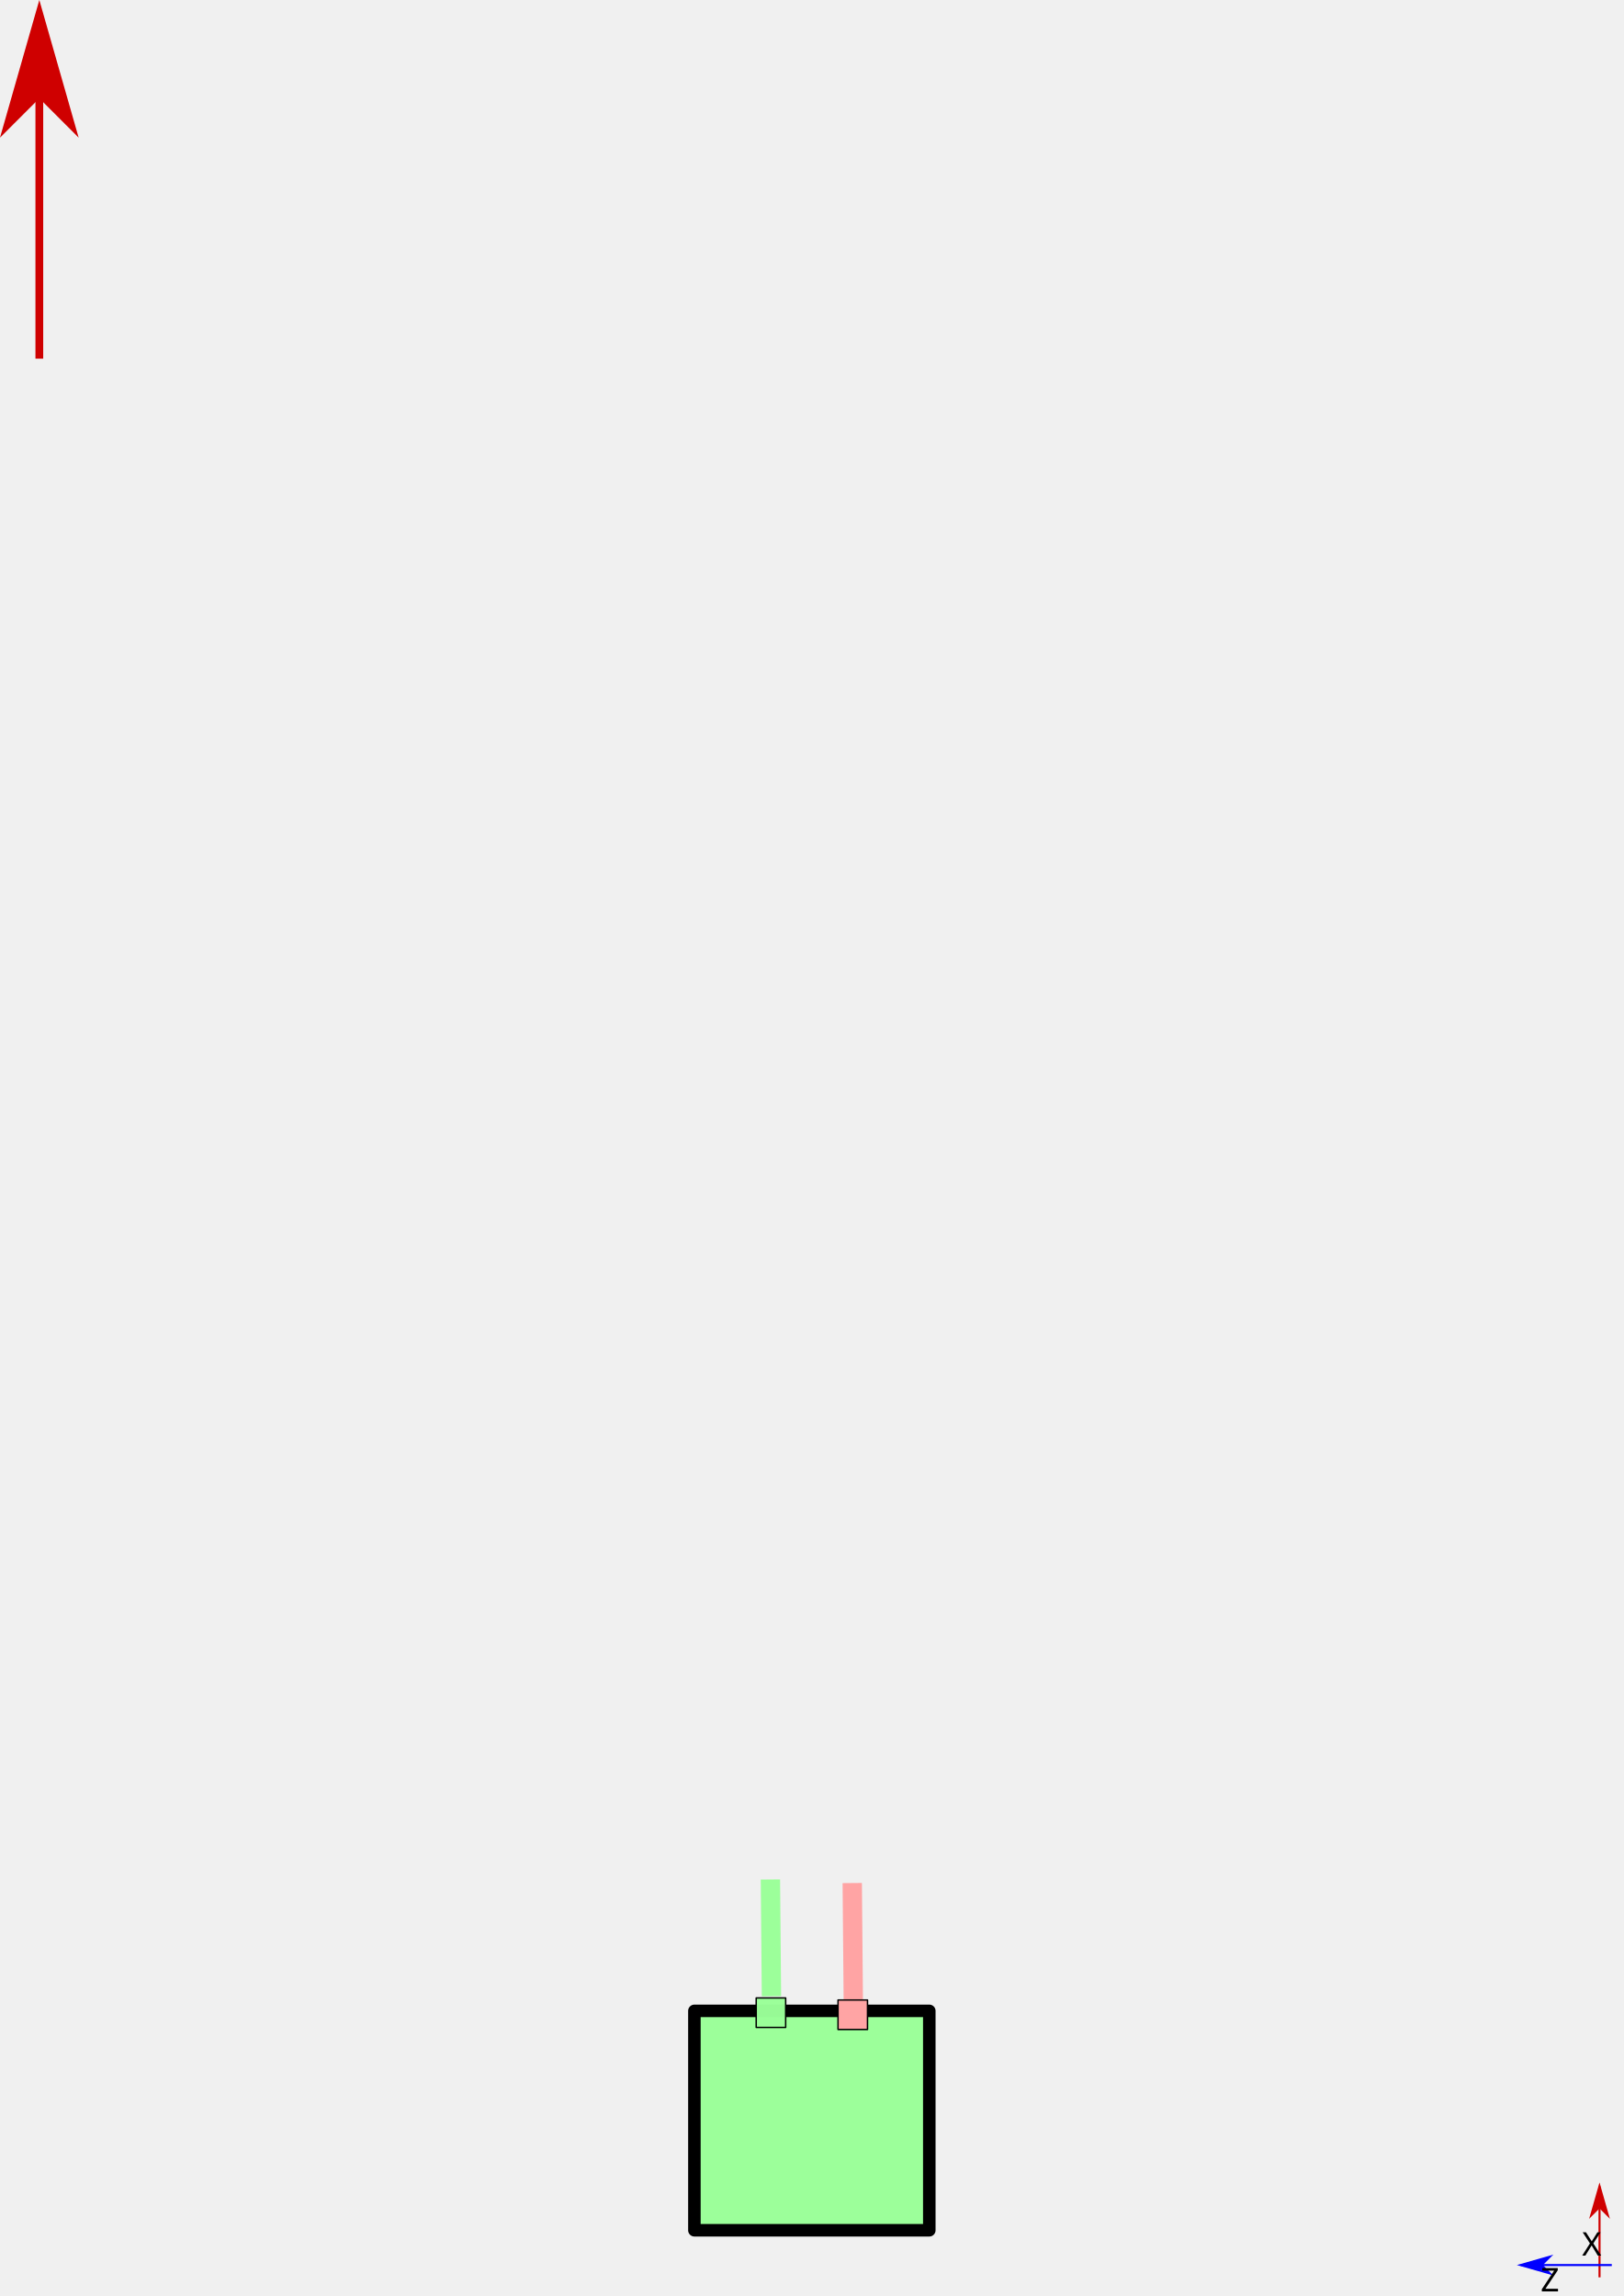
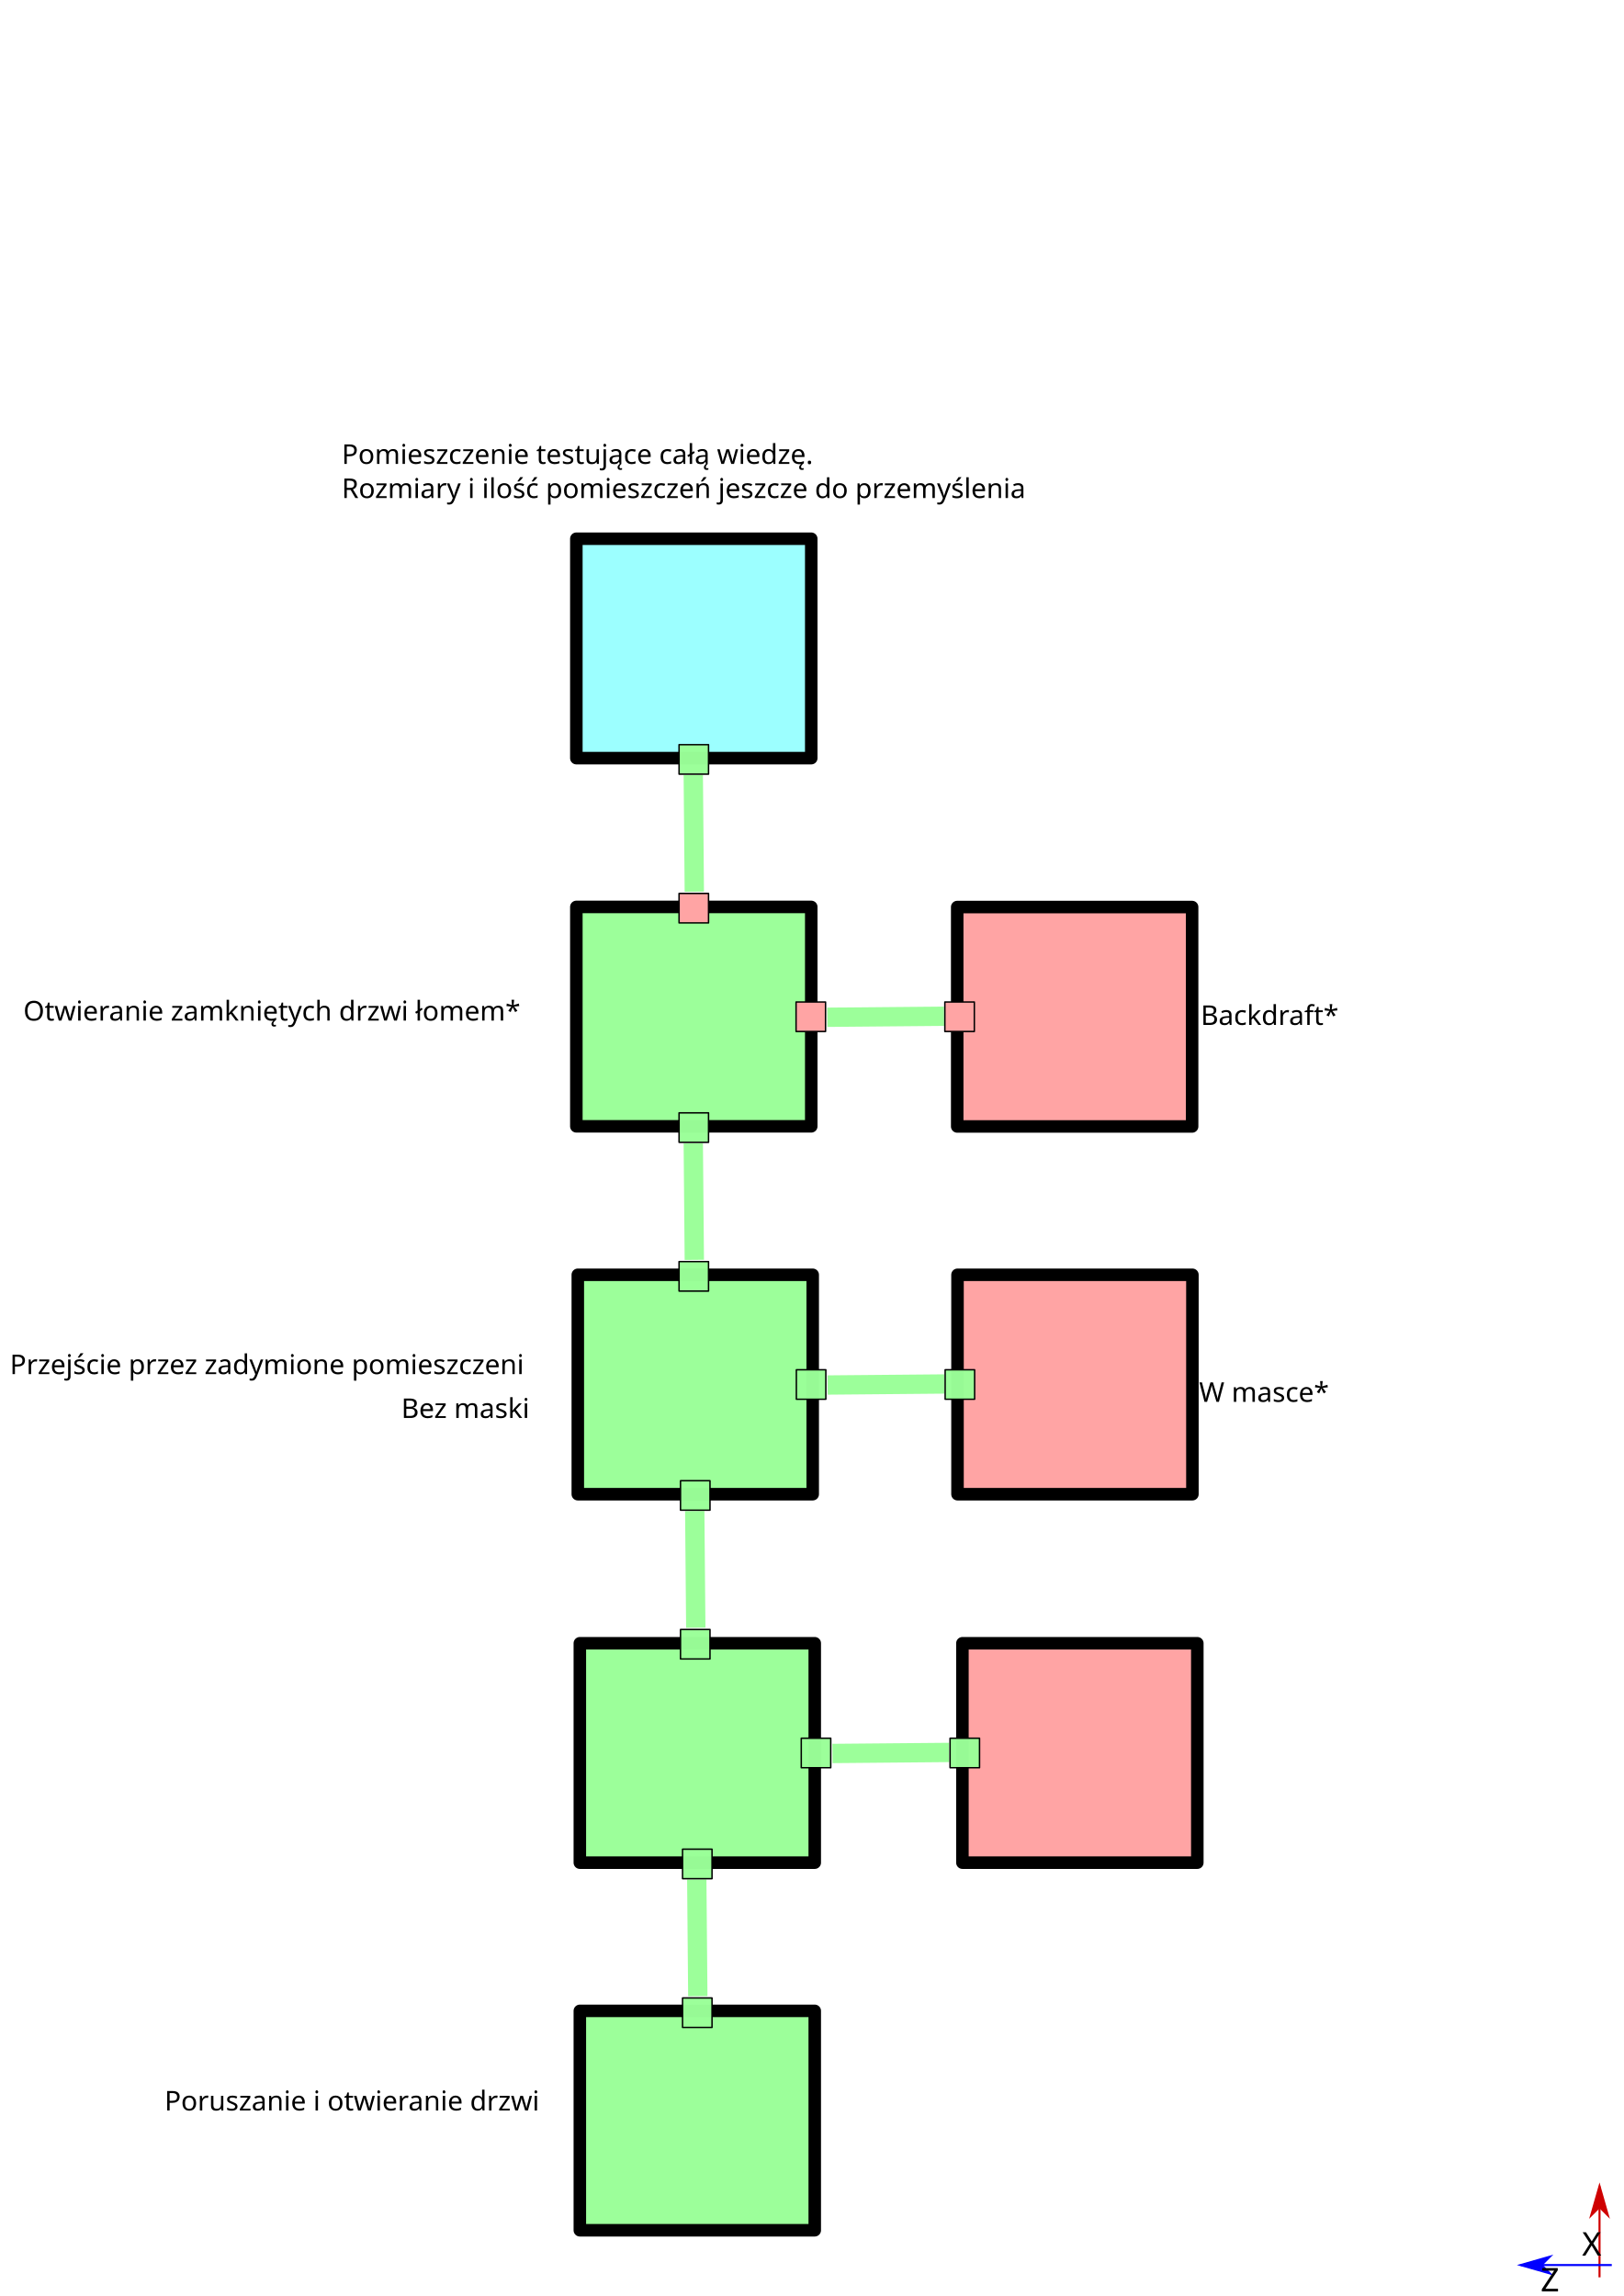
<svg xmlns="http://www.w3.org/2000/svg" width="210mm" height="297mm" viewBox="0 0 210 297" version="1.1" id="svg8">
  <defs id="defs2">
    <marker orient="auto" refY="0.0" refX="0.0" id="Arrow1Lend" style="overflow:visible;">
      <path id="path4563" d="M 0.0,0.0 L 5.0,-5.0 L -12.5,0.0 L 5.0,5.0 L 0.0,0.0 z " style="fill-rule:evenodd;stroke:#cf0000;stroke-width:1pt;stroke-opacity:1;fill:#cf0000;fill-opacity:1" transform="scale(0.8) rotate(180) translate(12.5,0)" />
    </marker>
    <marker orient="auto" refY="0" refX="0" id="Arrow1Lend-6" style="overflow:visible">
      <path id="path4563-9" d="M 0,0 5,-5 -12.5,0 5,5 Z" style="fill:#cf0000;fill-opacity:1;fill-rule:evenodd;stroke:#cf0000;stroke-width:1pt;stroke-opacity:1" transform="matrix(-0.8,0,0,-0.8,-10,0)" />
    </marker>
    <marker orient="auto" refY="0" refX="0" id="Arrow1Lend-4" style="overflow:visible">
      <path id="path4563-7" d="M 0,0 5,-5 -12.5,0 5,5 Z" style="fill:#0000ff;fill-opacity:1;fill-rule:evenodd;stroke:#0000ff;stroke-width:1pt;stroke-opacity:1" transform="matrix(-0.8,0,0,-0.8,-10,0)" />
    </marker>
  </defs>
-   <g id="layer1">
-     <rect style="opacity:1;fill:#9aff98;fill-opacity:0.98;stroke:#000000;stroke-width:1.619;stroke-linecap:round;stroke-linejoin:round;stroke-miterlimit:4;stroke-dasharray:none;stroke-dashoffset:0;stroke-opacity:1" id="rect4485" width="30.381" height="28.381" x="89.809" y="260.116" />
-     <path style="fill:none;stroke:#9aff98;stroke-width:2.5;stroke-linecap:butt;stroke-linejoin:miter;stroke-miterlimit:4;stroke-dasharray:none;stroke-opacity:0.98" d="m 99.775,258.221 -0.134,-15.101" id="path4524" />
-     <path style="fill:none;stroke:#ffa4a4;stroke-width:2.5;stroke-linecap:butt;stroke-linejoin:miter;stroke-miterlimit:4;stroke-dasharray:none;stroke-opacity:1" d="m 110.359,258.683 -0.134,-15.101" id="path4524-9" />
-     <rect style="opacity:1;fill:#ffa4a4;fill-opacity:1;stroke:#000000;stroke-width:0.187;stroke-linecap:round;stroke-linejoin:round;stroke-miterlimit:4;stroke-dasharray:none;stroke-dashoffset:0;stroke-opacity:1" id="rect4487-6" width="3.813" height="3.813" x="108.385" y="258.712" />
-     <rect style="opacity:1;fill:#9aff98;fill-opacity:0.98;stroke:#000000;stroke-width:0.187;stroke-linecap:round;stroke-linejoin:round;stroke-miterlimit:4;stroke-dasharray:none;stroke-dashoffset:0;stroke-opacity:1" id="rect4487" width="3.813" height="3.813" x="97.802" y="258.445" />
+   <g id="layer2">
+     <rect style="opacity:1;fill:#ffffff;fill-opacity:1;stroke:none;stroke-width:2.5;stroke-linecap:round;stroke-linejoin:round;stroke-miterlimit:4;stroke-dasharray:none;stroke-dashoffset:0;stroke-opacity:0.98" id="rect4896" width="225.575" height="307.895" x="-10.691" y="-4.48" />
+   </g>
+   <g id="layer1" style="display:inline">
+     <rect style="opacity:1;fill:#9aff98;fill-opacity:0.98;stroke:#000000;stroke-width:1.619;stroke-linecap:round;stroke-linejoin:round;stroke-miterlimit:4;stroke-dasharray:none;stroke-dashoffset:0;stroke-opacity:1" id="rect4485-3" width="30.381" height="28.381" x="74.993" y="212.564" />
+     <rect style="opacity:1;fill:#9aff98;fill-opacity:0.98;stroke:#000000;stroke-width:1.619;stroke-linecap:round;stroke-linejoin:round;stroke-miterlimit:4;stroke-dasharray:none;stroke-dashoffset:0;stroke-opacity:1" id="rect4485" width="30.381" height="28.381" x="74.993" y="260.116" />
    <path style="fill:none;stroke:#cf0000;stroke-width:0.265;stroke-linecap:butt;stroke-linejoin:miter;stroke-miterlimit:4;stroke-dasharray:none;stroke-opacity:1;marker-end:url(#Arrow1Lend)" d="M 206.872,294.584 V 282.824" id="path4556" />
    <text xml:space="preserve" style="font-style:normal;font-variant:normal;font-weight:normal;font-stretch:normal;font-size:4.233px;line-height:0.25;font-family:sans-serif;-inkscape-font-specification:sans-serif;text-align:center;letter-spacing:0px;word-spacing:0px;text-anchor:middle;fill:#000000;fill-opacity:1;stroke:none;stroke-width:0.265" x="208.609" y="291.777" id="text5294">
      <tspan id="tspan5292" x="208.609" y="291.777" style="font-style:normal;font-variant:normal;font-weight:normal;font-stretch:normal;font-size:4.233px;font-family:sans-serif;-inkscape-font-specification:sans-serif;stroke-width:0.265">X</tspan>
    </text>
-     <path style="fill:none;stroke:#cf0000;stroke-width:1.002;stroke-linecap:butt;stroke-linejoin:miter;stroke-miterlimit:4;stroke-dasharray:none;stroke-opacity:1;marker-end:url(#Arrow1Lend-6)" d="M 5.086,46.391 V 1.944" id="path4556-2" />
    <path style="fill:none;stroke:#0000ff;stroke-width:0.265;stroke-linecap:butt;stroke-linejoin:miter;stroke-miterlimit:4;stroke-dasharray:none;stroke-opacity:1;marker-end:url(#Arrow1Lend-4)" d="M 208.459,292.996 H 196.7" id="path4556-7" />
    <text xml:space="preserve" style="font-style:normal;font-variant:normal;font-weight:normal;font-stretch:normal;font-size:4.233px;line-height:0.25;font-family:sans-serif;-inkscape-font-specification:sans-serif;text-align:center;letter-spacing:0px;word-spacing:0px;text-anchor:middle;fill:#000000;fill-opacity:1;stroke:none;stroke-width:0.265" x="204.317" y="296.406" id="text5294-4">
      <tspan id="tspan5292-4" x="204.317" y="296.406" style="font-style:normal;font-variant:normal;font-weight:normal;font-stretch:normal;font-size:4.233px;font-family:sans-serif;-inkscape-font-specification:sans-serif;stroke-width:0.265">Z</tspan>
      <tspan x="204.317" y="297.464" style="font-style:normal;font-variant:normal;font-weight:normal;font-stretch:normal;font-size:4.233px;font-family:sans-serif;-inkscape-font-specification:sans-serif;stroke-width:0.265" id="tspan5654" />
    </text>
+     <g id="g4581" transform="translate(-14.81667)">
+       <path id="path4524" d="m 105.067,258.221 -0.134,-15.101" style="fill:none;stroke:#9aff98;stroke-width:2.5;stroke-linecap:butt;stroke-linejoin:miter;stroke-miterlimit:4;stroke-dasharray:none;stroke-opacity:0.98" />
+       <rect y="258.445" x="103.093" height="3.813" width="3.813" id="rect4487" style="opacity:1;fill:#9aff98;fill-opacity:0.98;stroke:#000000;stroke-width:0.187;stroke-linecap:round;stroke-linejoin:round;stroke-miterlimit:4;stroke-dasharray:none;stroke-dashoffset:0;stroke-opacity:1" />
+       <rect y="239.202" x="103.093" height="3.813" width="3.813" id="rect4487-5" style="opacity:1;fill:#9aff98;fill-opacity:0.98;stroke:#000000;stroke-width:0.187;stroke-linecap:round;stroke-linejoin:round;stroke-miterlimit:4;stroke-dasharray:none;stroke-dashoffset:0;stroke-opacity:1" />
+     </g>
+     <flowRoot xml:space="preserve" id="flowRoot4556" style="font-style:normal;font-weight:normal;font-size:16px;line-height:0.25;font-family:sans-serif;text-align:justify;letter-spacing:0px;word-spacing:0px;text-anchor:start;fill:#000000;fill-opacity:1;stroke:none" transform="scale(0.2645833)">
+       <flowRegion id="flowRegion4558" style="font-size:16px;text-align:justify;text-anchor:start">
+         <rect id="rect4560" width="160.714" height="86.429" x="90" y="757.52" style="font-size:16px;text-align:justify;text-anchor:start" />
+       </flowRegion>
+       <flowPara id="flowPara4562" />
+     </flowRoot>
+     <flowRoot xml:space="preserve" id="flowRoot4564" style="font-style:normal;font-weight:normal;font-size:16px;line-height:1.25;font-family:sans-serif;text-align:start;letter-spacing:0px;word-spacing:0px;text-anchor:start;fill:#000000;fill-opacity:1;stroke:none;stroke-opacity:0.98" transform="matrix(0.2645833,0,0,0.2645833,0.6803534,22.11161)">
+       <flowRegion id="flowRegion4566" style="font-size:16px;line-height:1.25;text-align:start;text-anchor:start;stroke:none;stroke-opacity:0.98">
+         <rect id="rect4568" width="210.714" height="68.571" x="98.571" y="746.091" style="font-size:16px;line-height:1.25;text-align:start;text-anchor:start;stroke:none;stroke-opacity:0.98" />
+       </flowRegion>
+       <flowPara id="flowPara4570" style="font-size:13.333px;stroke:none;stroke-opacity:0.98">Podnoszenie przedmiotów</flowPara>
+       <flowPara style="font-size:13.333px;stroke:none;stroke-opacity:0.98" id="flowPara4576">Typy gaśnic i ich użycie</flowPara>
+       <flowPara style="font-size:13.333px;stroke:none;stroke-opacity:0.98" id="flowPara4794">Demonstracja poparzenia</flowPara>
+     </flowRoot>
+     <text xml:space="preserve" style="font-style:normal;font-weight:normal;font-size:3.528px;line-height:1.25;font-family:sans-serif;text-align:start;letter-spacing:0px;word-spacing:0px;text-anchor:start;fill:#000000;fill-opacity:1;stroke:none;stroke-width:0.265" x="21.28" y="272.998" id="text4574">
+       <tspan id="tspan4572" x="21.28" y="272.998" style="text-align:start;text-anchor:start;stroke-width:0.265">Poruszanie i otwieranie drzwi</tspan>
+     </text>
+     <rect style="opacity:1;fill:#9aff98;fill-opacity:0.98;stroke:#000000;stroke-width:1.619;stroke-linecap:round;stroke-linejoin:round;stroke-miterlimit:4;stroke-dasharray:none;stroke-dashoffset:0;stroke-opacity:1" id="rect4485-3-1" width="30.381" height="28.381" x="74.73" y="164.902" />
+     <g transform="translate(-15.07947,-47.66294)" id="g4581-9">
+       <path id="path4524-92" d="m 105.067,258.221 -0.134,-15.101" style="fill:none;stroke:#9aff98;stroke-width:2.5;stroke-linecap:butt;stroke-linejoin:miter;stroke-miterlimit:4;stroke-dasharray:none;stroke-opacity:0.98" />
+       <rect y="258.445" x="103.093" height="3.813" width="3.813" id="rect4487-0" style="opacity:1;fill:#9aff98;fill-opacity:0.98;stroke:#000000;stroke-width:0.187;stroke-linecap:round;stroke-linejoin:round;stroke-miterlimit:4;stroke-dasharray:none;stroke-dashoffset:0;stroke-opacity:1" />
+       <rect y="239.202" x="103.093" height="3.813" width="3.813" id="rect4487-5-4" style="opacity:1;fill:#9aff98;fill-opacity:0.98;stroke:#000000;stroke-width:0.187;stroke-linecap:round;stroke-linejoin:round;stroke-miterlimit:4;stroke-dasharray:none;stroke-dashoffset:0;stroke-opacity:1" />
+     </g>
+     <text xml:space="preserve" style="font-style:normal;font-weight:normal;font-size:3.528px;line-height:1.25;font-family:sans-serif;text-align:start;letter-spacing:0px;word-spacing:0px;text-anchor:start;fill:#000000;fill-opacity:1;stroke:none;stroke-width:0.265" x="1.276" y="177.749" id="text4649">
+       <tspan x="1.276" y="177.749" style="text-align:start;text-anchor:start;stroke-width:0.265" id="tspan4651">Przejście przez zadymione pomieszczeni</tspan>
+     </text>
+     <rect style="opacity:1;fill:#9aff98;fill-opacity:0.98;stroke:#000000;stroke-width:1.619;stroke-linecap:round;stroke-linejoin:round;stroke-miterlimit:4;stroke-dasharray:none;stroke-dashoffset:0;stroke-opacity:1" id="rect4485-3-1-0" width="30.381" height="28.381" x="74.541" y="117.314" />
+     <g transform="translate(-15.26846,-95.2505)" id="g4581-9-3">
+       <path id="path4524-92-2" d="m 105.067,258.221 -0.134,-15.101" style="fill:none;stroke:#9aff98;stroke-width:2.5;stroke-linecap:butt;stroke-linejoin:miter;stroke-miterlimit:4;stroke-dasharray:none;stroke-opacity:0.98" />
+       <rect y="258.445" x="103.093" height="3.813" width="3.813" id="rect4487-0-7" style="opacity:1;fill:#9aff98;fill-opacity:0.98;stroke:#000000;stroke-width:0.187;stroke-linecap:round;stroke-linejoin:round;stroke-miterlimit:4;stroke-dasharray:none;stroke-dashoffset:0;stroke-opacity:1" />
+       <rect y="239.202" x="103.093" height="3.813" width="3.813" id="rect4487-5-4-9" style="opacity:1;fill:#9aff98;fill-opacity:0.98;stroke:#000000;stroke-width:0.187;stroke-linecap:round;stroke-linejoin:round;stroke-miterlimit:4;stroke-dasharray:none;stroke-dashoffset:0;stroke-opacity:1" />
+     </g>
+     <flowRoot xml:space="preserve" id="flowRoot4710" style="font-style:normal;font-weight:normal;font-size:13.333px;line-height:1.25;font-family:sans-serif;text-align:start;letter-spacing:0px;word-spacing:0px;text-anchor:start;fill:#000000;fill-opacity:1;stroke:none" transform="matrix(0.2645833,0,0,0.2645833,-5.556251,64.82292)">
+       <flowRegion id="flowRegion4712" style="text-align:start;text-anchor:start">
+         <rect id="rect4714" width="275" height="75" x="490.714" y="653.948" style="text-align:start;text-anchor:start" />
+       </flowRegion>
+       <flowPara id="flowPara4716" />
+       <flowPara id="flowPara4718">Rozprzestrzenianie ognia i konieczność doboru właściwej gaśnicy i kolejności gaszenia, aby ugasić wszystko.</flowPara>
+       <flowPara id="flowPara4720" />
+       <flowPara id="flowPara4722" />
+     </flowRoot>
+     <rect style="opacity:1;fill:#ffa4a4;fill-opacity:1;stroke:#000000;stroke-width:1.619;stroke-linecap:round;stroke-linejoin:round;stroke-miterlimit:4;stroke-dasharray:none;stroke-dashoffset:0;stroke-opacity:1" id="rect4485-3-1-5" width="30.381" height="28.381" x="124.473" y="212.564" />
+     <g transform="rotate(90,122.0673,243.8219)" id="g4581-9-0">
+       <path id="path4524-92-1" d="m 105.067,258.221 -0.134,-15.101" style="fill:none;stroke:#9aff98;stroke-width:2.5;stroke-linecap:butt;stroke-linejoin:miter;stroke-miterlimit:4;stroke-dasharray:none;stroke-opacity:0.98" />
+       <rect y="258.445" x="103.093" height="3.813" width="3.813" id="rect4487-0-2" style="opacity:1;fill:#9aff98;fill-opacity:0.98;stroke:#000000;stroke-width:0.187;stroke-linecap:round;stroke-linejoin:round;stroke-miterlimit:4;stroke-dasharray:none;stroke-dashoffset:0;stroke-opacity:1" />
+       <rect y="239.202" x="103.093" height="3.813" width="3.813" id="rect4487-5-4-0" style="opacity:1;fill:#9aff98;fill-opacity:0.98;stroke:#000000;stroke-width:0.187;stroke-linecap:round;stroke-linejoin:round;stroke-miterlimit:4;stroke-dasharray:none;stroke-dashoffset:0;stroke-opacity:1" />
+     </g>
+     <text xml:space="preserve" style="font-style:normal;font-weight:normal;font-size:3.528px;line-height:1.25;font-family:sans-serif;text-align:center;letter-spacing:0px;word-spacing:0px;text-anchor:middle;fill:#000000;fill-opacity:1;stroke:none;stroke-width:0.265" x="62.479" y="183.418" id="text4758">
+       <tspan id="tspan4756" x="62.479" y="183.418" style="stroke-width:0.265">Bez maski</tspan>
+     </text>
+     <rect style="opacity:1;fill:#ffa4a4;fill-opacity:1;stroke:#000000;stroke-width:1.619;stroke-linecap:round;stroke-linejoin:round;stroke-miterlimit:4;stroke-dasharray:none;stroke-dashoffset:0;stroke-opacity:1" id="rect4485-3-1-5-3" width="30.381" height="28.381" x="123.838" y="164.902" />
+     <g transform="rotate(90,145.5809,219.6734)" id="g4581-9-0-5">
+       <path id="path4524-92-1-5" d="m 105.067,258.221 -0.134,-15.101" style="fill:none;stroke:#9aff98;stroke-width:2.5;stroke-linecap:butt;stroke-linejoin:miter;stroke-miterlimit:4;stroke-dasharray:none;stroke-opacity:0.98" />
+       <rect y="258.445" x="103.093" height="3.813" width="3.813" id="rect4487-0-2-2" style="opacity:1;fill:#9aff98;fill-opacity:0.98;stroke:#000000;stroke-width:0.187;stroke-linecap:round;stroke-linejoin:round;stroke-miterlimit:4;stroke-dasharray:none;stroke-dashoffset:0;stroke-opacity:1" />
+       <rect y="239.202" x="103.093" height="3.813" width="3.813" id="rect4487-5-4-0-2" style="opacity:1;fill:#9aff98;fill-opacity:0.98;stroke:#000000;stroke-width:0.187;stroke-linecap:round;stroke-linejoin:round;stroke-miterlimit:4;stroke-dasharray:none;stroke-dashoffset:0;stroke-opacity:1" />
+     </g>
+     <text xml:space="preserve" style="font-style:normal;font-weight:normal;font-size:3.528px;line-height:1.25;font-family:sans-serif;text-align:center;letter-spacing:0px;word-spacing:0px;text-anchor:middle;fill:#000000;fill-opacity:1;stroke:none;stroke-width:0.265" x="166.688" y="181.339" id="text4792">
+       <tspan id="tspan4790" x="166.688" y="181.339" style="stroke-width:0.265">W masce*</tspan>
+       <tspan x="166.688" y="185.749" style="stroke-width:0.265" id="tspan4849" />
+     </text>
+     <rect style="opacity:1;fill:#ffa4a4;fill-opacity:1;stroke:#000000;stroke-width:1.619;stroke-linecap:round;stroke-linejoin:round;stroke-miterlimit:4;stroke-dasharray:none;stroke-dashoffset:0;stroke-opacity:1" id="rect4485-3-1-5-3-8" width="30.381" height="28.381" x="123.8" y="117.331" />
+     <g transform="rotate(90,169.347,195.8691)" id="g4581-9-0-5-9">
+       <path id="path4524-92-1-5-3" d="m 105.067,258.221 -0.134,-15.101" style="fill:none;stroke:#9aff98;stroke-width:2.5;stroke-linecap:butt;stroke-linejoin:miter;stroke-miterlimit:4;stroke-dasharray:none;stroke-opacity:0.98" />
+       <rect y="258.445" x="103.093" height="3.813" width="3.813" id="rect4487-0-2-2-8" style="opacity:1;fill:#ffa4a4;fill-opacity:1;stroke:#000000;stroke-width:0.187;stroke-linecap:round;stroke-linejoin:round;stroke-miterlimit:4;stroke-dasharray:none;stroke-dashoffset:0;stroke-opacity:1" />
+       <rect y="239.202" x="103.093" height="3.813" width="3.813" id="rect4487-5-4-0-2-2" style="opacity:1;fill:#ffa4a4;fill-opacity:1;stroke:#000000;stroke-width:0.187;stroke-linecap:round;stroke-linejoin:round;stroke-miterlimit:4;stroke-dasharray:none;stroke-dashoffset:0;stroke-opacity:1" />
+     </g>
+     <text xml:space="preserve" style="font-style:normal;font-weight:normal;font-size:3.528px;line-height:1.25;font-family:sans-serif;text-align:center;letter-spacing:0px;word-spacing:0px;text-anchor:middle;fill:#000000;fill-opacity:1;stroke:none;stroke-width:0.265" x="38.365" y="132.013" id="text4828">
+       <tspan id="tspan4826" x="38.365" y="132.013" style="stroke-width:0.265">Otwieranie zamkniętych drzwi łomem*</tspan>
+       <tspan x="38.365" y="136.423" style="stroke-width:0.265" id="tspan4893" />
+     </text>
+     <text xml:space="preserve" style="font-style:normal;font-weight:normal;font-size:3.528px;line-height:1.25;font-family:sans-serif;text-align:center;letter-spacing:0px;word-spacing:0px;text-anchor:middle;fill:#000000;fill-opacity:1;stroke:none;stroke-width:0.265" x="166.499" y="132.58" id="text4847">
+       <tspan id="tspan4845" x="166.499" y="132.58" style="stroke-width:0.265">Backdraft*</tspan>
+     </text>
+     <rect y="69.689" x="74.541" height="28.381" width="30.381" id="rect4865" style="opacity:1;fill:#9affff;fill-opacity:0.98;stroke:#000000;stroke-width:1.619;stroke-linecap:round;stroke-linejoin:round;stroke-miterlimit:4;stroke-dasharray:none;stroke-dashoffset:0;stroke-opacity:1" />
+     <g id="g4873" transform="translate(-15.26846,-142.8758)">
+       <path style="fill:none;stroke:#9aff98;stroke-width:2.5;stroke-linecap:butt;stroke-linejoin:miter;stroke-miterlimit:4;stroke-dasharray:none;stroke-opacity:0.98" d="m 105.067,258.221 -0.134,-15.101" id="path4867" />
+       <rect style="opacity:1;fill:#ffa4a4;fill-opacity:1;stroke:#000000;stroke-width:0.187;stroke-linecap:round;stroke-linejoin:round;stroke-miterlimit:4;stroke-dasharray:none;stroke-dashoffset:0;stroke-opacity:1" id="rect4869" width="3.813" height="3.813" x="103.093" y="258.445" />
+       <rect style="opacity:1;fill:#9aff98;fill-opacity:0.98;stroke:#000000;stroke-width:0.187;stroke-linecap:round;stroke-linejoin:round;stroke-miterlimit:4;stroke-dasharray:none;stroke-dashoffset:0;stroke-opacity:1" id="rect4871" width="3.813" height="3.813" x="103.093" y="239.202" />
+     </g>
+     <text xml:space="preserve" style="font-style:normal;font-weight:normal;font-size:3.528px;line-height:1.25;font-family:sans-serif;text-align:start;letter-spacing:0px;word-spacing:0px;text-anchor:start;fill:#000000;fill-opacity:1;stroke:none;stroke-width:0.265" x="44.197" y="60.009" id="text4877">
+       <tspan id="tspan4875" x="44.197" y="60.009" style="text-align:start;text-anchor:start;stroke-width:0.265">Pomieszczenie testujące całą wiedzę.</tspan>
+       <tspan x="44.197" y="64.419" style="text-align:start;text-anchor:start;stroke-width:0.265" id="tspan4879">Rozmiary i ilość pomieszczeń jeszcze do przemyślenia</tspan>
+     </text>
  </g>
</svg>
